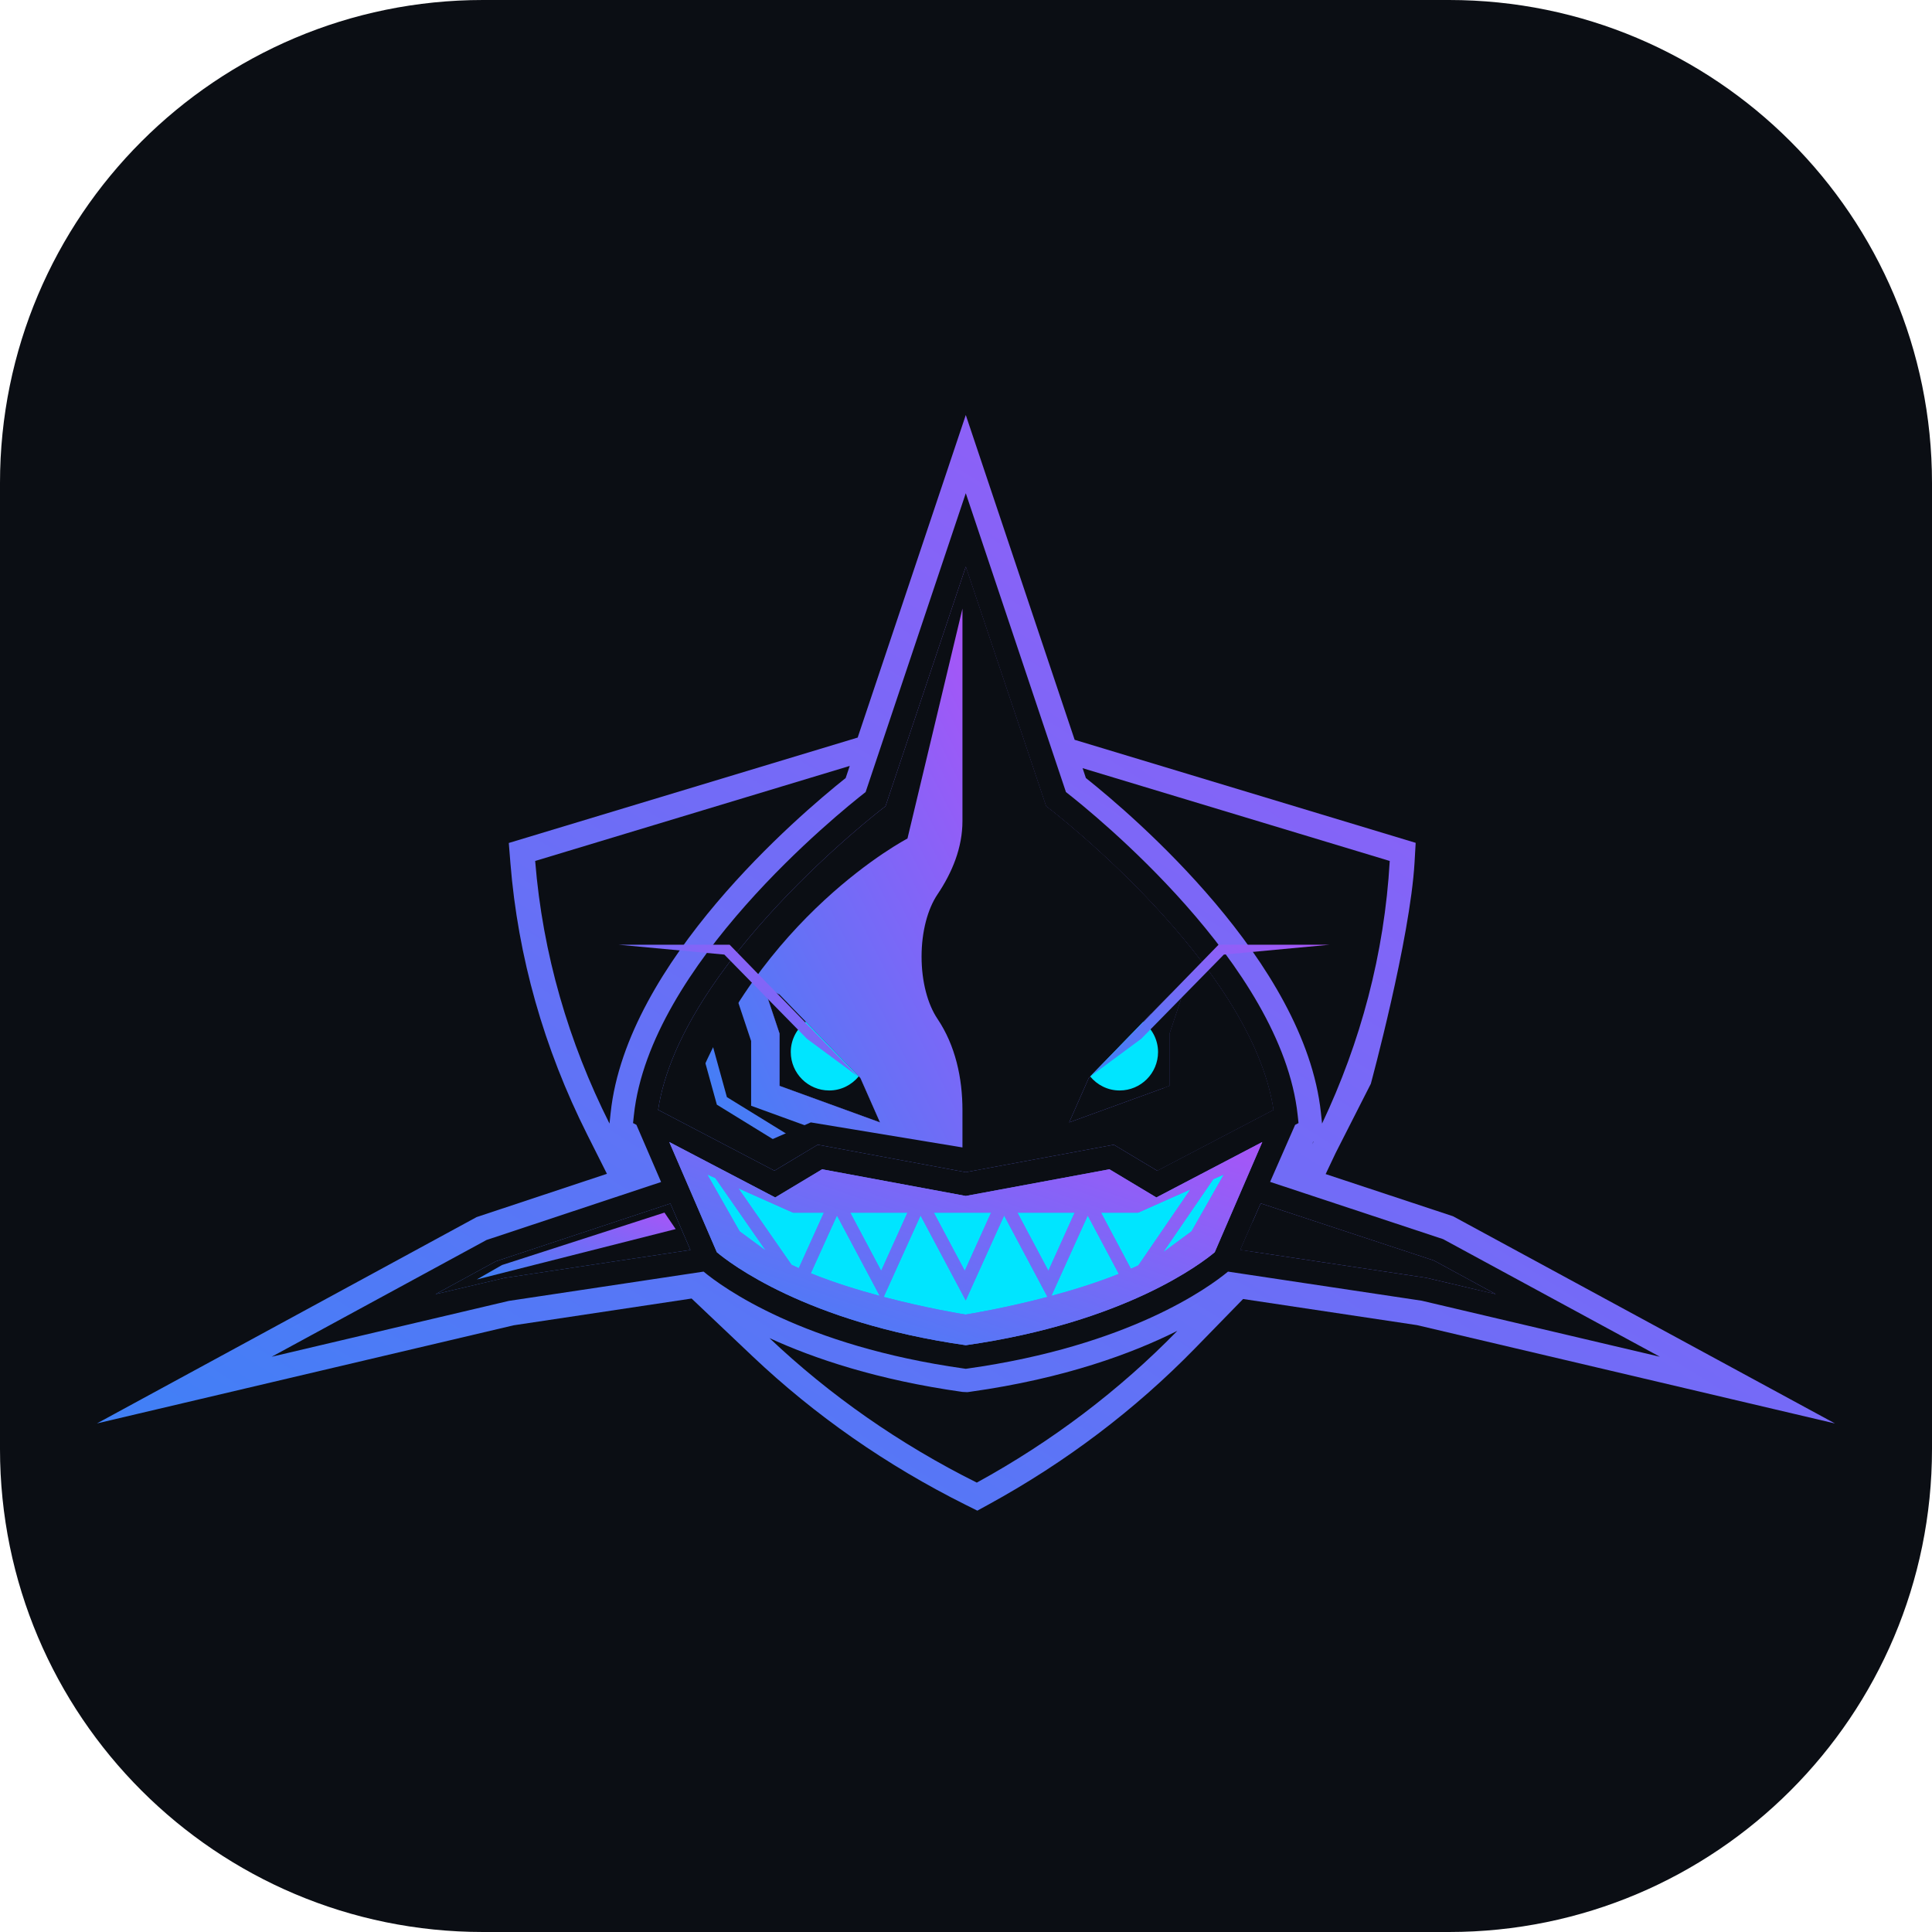
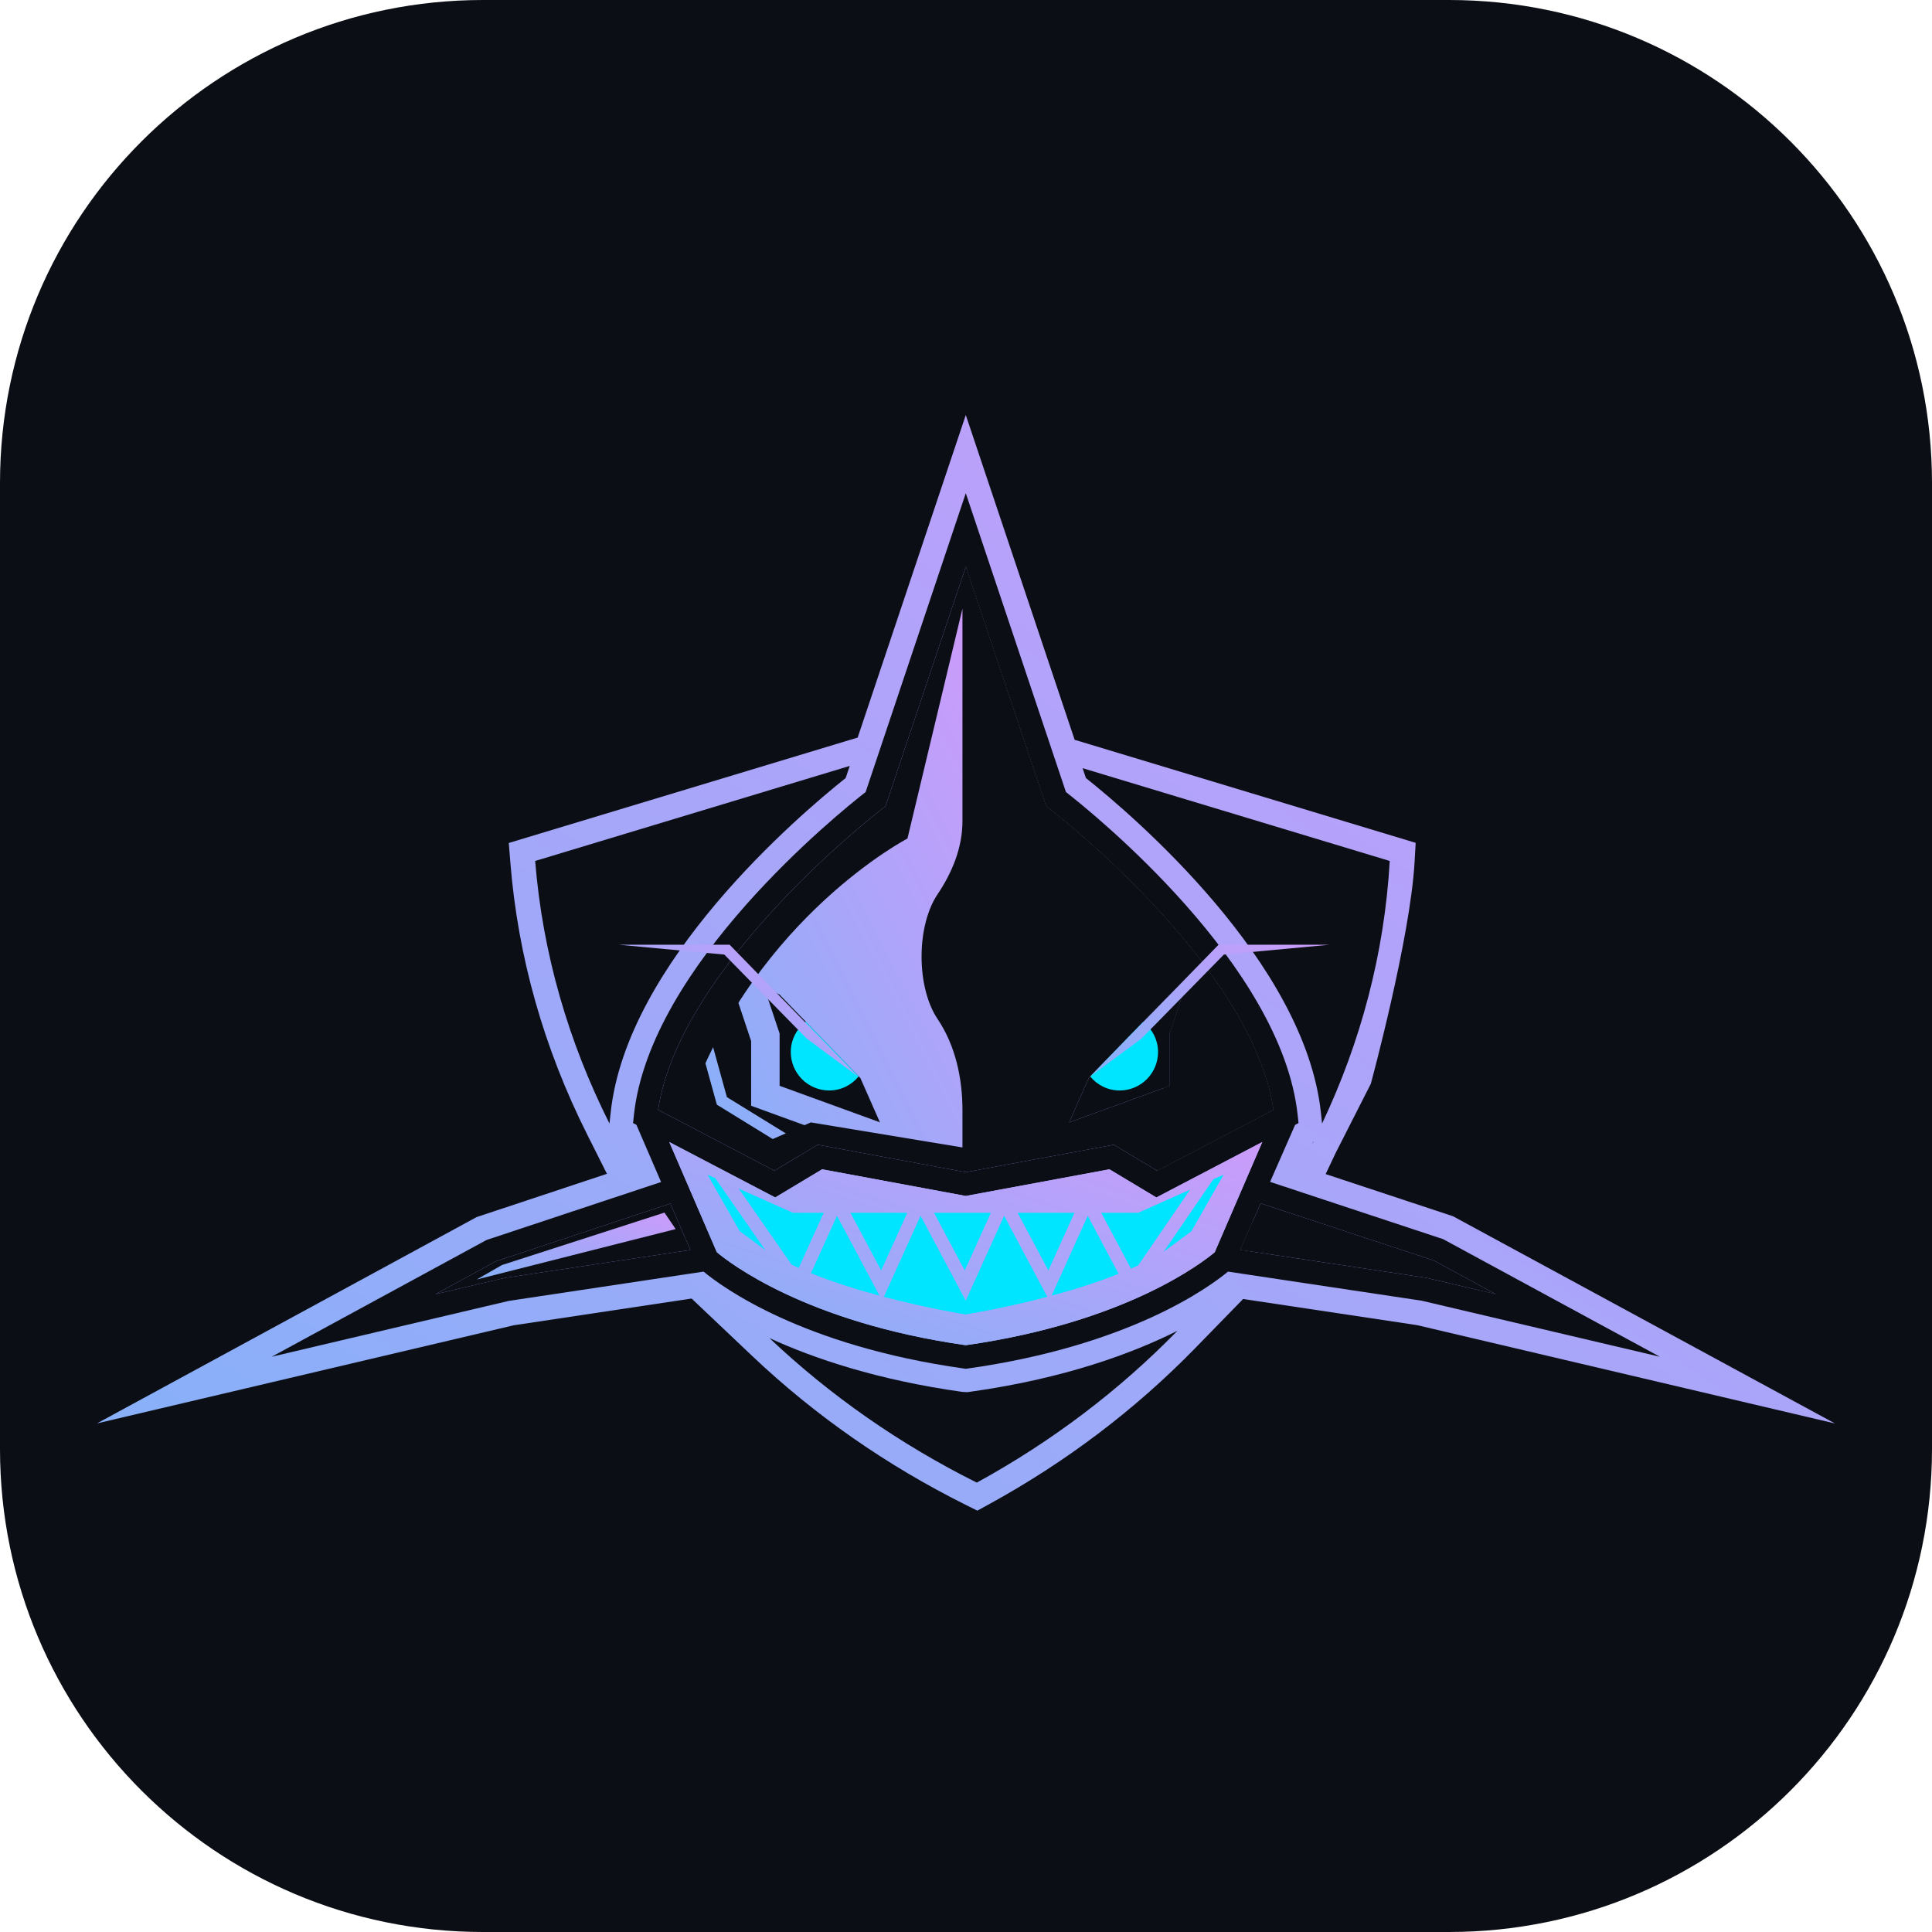
<svg xmlns="http://www.w3.org/2000/svg" viewBox="0 0 32 32" width="32" height="32" role="img" aria-label="Juke">
  <defs>
    <linearGradient id="jukeGrad" x1="0%" y1="0%" x2="100%" y2="100%">
-       <stop offset="0%" stop-color="#3B82F6" />
-       <stop offset="100%" stop-color="#A855F7" />
+       <stop offset="0%" stop-color="#85B1F9" />
+       <stop offset="100%" stop-color="#CC9BFA" />
    </linearGradient>
  </defs>
  <rect x="0" y="0" width="32" height="32" rx="8" fill="#0B0E14" />
  <g transform="translate(-16.908,-4.098) scale(0.051418)">
    <g transform="matrix(1.921154 0 0 1.921154 640 389.8519)" id="logo-logo">
      <g style="" paint-order="stroke">
        <g transform="matrix(0.9307168 0 0 -0.9307168 0 0)">
          <path style="stroke: none; stroke-width: 1; stroke-dasharray: none; stroke-linecap: butt; stroke-dashoffset: 0; stroke-linejoin: miter; stroke-miterlimit: 4; fill: url(#jukeGrad); fill-rule: nonzero; opacity: 1;" paint-order="stroke" transform=" translate(87.908, -45.7435)" d="M 0 0 L -0.162 0.088 L -23.11 7.684 L -21.329 11.444 L -14.971 23.953 C -14.971 23.953 -7.886 50.038 -7.093 63.838 L -6.891 67.36 L -68.329 85.922 L -87.941 144.437 L -107.419 86.324 L -170.271 67.336 L -169.982 63.735 C -168.625 46.837 -163.965 30.364 -156.13 14.775 L -152.59 7.733 L -176.067 -0.064 L -244.471 -37.236 L -169.405 -19.56 L -137.337 -14.737 L -126.384 -25.118 C -115.117 -35.794 -102.188 -44.808 -87.957 -51.905 L -85.861 -52.95 L -83.807 -51.826 C -69.93 -44.228 -57.418 -34.758 -46.618 -23.68 L -37.981 -14.821 L -6.647 -19.528 L 68.655 -37.245 z" stroke-linecap="round" />
        </g>
        <g transform="matrix(0.9307168 0 0 -0.9307168 -0.03108594 -5.335334)">
          <path style="stroke: none; stroke-width: 1; stroke-dasharray: none; stroke-linecap: butt; stroke-dashoffset: 0; stroke-linejoin: miter; stroke-miterlimit: 4; fill: #0B0E14; fill-rule: nonzero; opacity: 1;" paint-order="stroke" transform=" translate(0, -74.6205)" d="M 0 0 C -28.828 4.111 -42.677 14.92 -44.849 16.753 L -53.417 36.602 L -34.334 26.617 L -25.878 31.691 L 0 26.888 L 25.878 31.691 L 34.334 26.617 L 53.416 36.602 L 44.849 16.753 C 42.676 14.92 28.828 4.111 0 0 M -83.107 12.114 L -95.536 9.189 L -84.671 15.111 L -53.219 25.521 L -49.609 17.158 z M -14.979 96.703 L -14.463 97.096 L 0 140.247 L 14.463 97.096 L 14.979 96.703 C 15.351 96.422 51.455 68.687 55.426 42.403 L 34.474 31.44 L 26.676 36.118 L 0 31.169 L -26.676 36.118 L -34.474 31.44 L -55.426 42.403 C -51.457 68.669 -15.349 96.422 -14.979 96.703 M 84.328 15.261 L 95.479 9.198 L 82.936 12.145 L 49.454 17.181 L 53.127 25.554 z M 125.043 -2.077 L 85.995 19.106 L 54.825 29.424 L 59.332 39.697 L 59.945 40.02 L 59.793 41.441 C 56.908 68.465 22.882 95.883 18.045 99.652 L 0 153.491 L -18.046 99.652 C -22.882 95.883 -56.908 68.465 -59.793 41.441 L -59.945 40.02 L -59.338 39.701 L -54.892 29.399 L -86.338 18.957 L -125.043 -2.077 L -82.312 7.985 L -47.239 13.259 C -43.84 10.441 -29.446 -0.112 -0.292 -4.209 L 0 -4.25 L 0.292 -4.209 C 29.447 -0.112 43.84 10.441 47.239 13.259 L 82.141 8.016 Z" stroke-linecap="round" />
        </g>
        <g transform="matrix(0.9307168 0 0 -0.9307168 27.03937 15.38103)">
          <path style="stroke: none; stroke-width: 1; stroke-dasharray: none; stroke-linecap: butt; stroke-dashoffset: 0; stroke-linejoin: miter; stroke-miterlimit: 4; fill: #0B0E14; fill-rule: nonzero; opacity: 1;" paint-order="stroke" transform=" translate(7.639, 3.761)" d="M 0 0 L 2.82 8.462 L 0 7.052 L -14.573 -7.991 L -18.098 -15.984 L 0 -9.403 Z" stroke-linecap="round" />
        </g>
        <g transform="matrix(0.9307168 0 0 -0.9307168 -24.14531 15.38131)">
          <path style="stroke: none; stroke-width: 1; stroke-dasharray: none; stroke-linecap: butt; stroke-dashoffset: 0; stroke-linejoin: miter; stroke-miterlimit: 4; fill: #0B0E14; fill-rule: nonzero; opacity: 1;" paint-order="stroke" transform=" translate(-7.6385, -5.642)" d="M 0 0 L 18.098 -6.581 L 14.572 1.412 L 0 16.455 L -2.821 17.865 L 0 9.403 Z" stroke-linecap="round" />
        </g>
        <g transform="matrix(0.9307168 0 0 -0.9307168 -0.5897953 46.76489)">
          <path style="stroke: none; stroke-width: 1; stroke-dasharray: none; stroke-linecap: butt; stroke-dashoffset: 0; stroke-linejoin: miter; stroke-miterlimit: 4; fill: #00E5FF; fill-rule: nonzero; opacity: 1;" paint-order="stroke" transform=" translate(5.154, 5.235)" d="M 0 0 L -4.554 0 L -4.629 0 L -10.308 0 L -4.736 -10.47 z" stroke-linecap="round" />
        </g>
        <g transform="matrix(0.9307168 0 0 -0.9307168 -20.23918 49.10508)">
          <path style="stroke: none; stroke-width: 1; stroke-dasharray: none; stroke-linecap: butt; stroke-dashoffset: 0; stroke-linejoin: miter; stroke-miterlimit: 4; fill: #00E5FF; fill-rule: nonzero; opacity: 1;" paint-order="stroke" transform=" translate(-6.2075, -3.1725)" d="M 0 0 C 4.041 -1.636 8.379 -2.982 12.415 -4.067 L 4.709 10.412 Z" stroke-linecap="round" />
        </g>
        <g transform="matrix(0.9307168 0 0 -0.9307168 -14.60611 46.76489)">
          <path style="stroke: none; stroke-width: 1; stroke-dasharray: none; stroke-linecap: butt; stroke-dashoffset: 0; stroke-linejoin: miter; stroke-miterlimit: 4; fill: #00E5FF; fill-rule: nonzero; opacity: 1;" paint-order="stroke" transform=" translate(-5.153, 5.235)" d="M 0 0 L 5.571 -10.47 L 10.306 0 Z" stroke-linecap="round" />
        </g>
        <g transform="matrix(0.9307168 0 0 -0.9307168 13.4268 46.76489)">
          <path style="stroke: none; stroke-width: 1; stroke-dasharray: none; stroke-linecap: butt; stroke-dashoffset: 0; stroke-linejoin: miter; stroke-miterlimit: 4; fill: #00E5FF; fill-rule: nonzero; opacity: 1;" paint-order="stroke" transform=" translate(-5.153, 5.235)" d="M 0 0 L 5.571 -10.47 L 10.306 0 Z" stroke-linecap="round" />
        </g>
        <g transform="matrix(0.9307168 0 0 -0.9307168 30.14043 44.64332)">
          <path style="stroke: none; stroke-width: 1; stroke-dasharray: none; stroke-linecap: butt; stroke-dashoffset: 0; stroke-linejoin: miter; stroke-miterlimit: 4; fill: #00E5FF; fill-rule: nonzero; opacity: 1;" paint-order="stroke" transform=" translate(-1.374, 2.9555)" d="M 0 0 L -6.678 0 L -1.299 -10.108 C -0.846 -9.911 -0.398 -9.709 0.043 -9.502 L 9.426 4.197 Z" stroke-linecap="round" />
        </g>
        <g transform="matrix(0.9307168 0 0 -0.9307168 38.15595 42.00902)">
          <path style="stroke: none; stroke-width: 1; stroke-dasharray: none; stroke-linecap: butt; stroke-dashoffset: 0; stroke-linejoin: miter; stroke-miterlimit: 4; fill: #00E5FF; fill-rule: nonzero; opacity: 1;" paint-order="stroke" transform=" translate(3.547, 6.1515)" d="M 0 0 L -9.009 -13.154 L -3.906 -9.385 L 1.915 0.851 z" stroke-linecap="round" />
        </g>
        <g transform="matrix(0.9307168 0 0 -0.9307168 19.97281 49.10629)">
          <path style="stroke: none; stroke-width: 1; stroke-dasharray: none; stroke-linecap: butt; stroke-dashoffset: 0; stroke-linejoin: miter; stroke-miterlimit: 4; fill: #00E5FF; fill-rule: nonzero; opacity: 1;" paint-order="stroke" transform=" translate(-6.0735, -7.2405)" d="M 0 0 C 3.948 1.061 8.181 2.376 12.147 3.963 L 6.549 14.481 Z" stroke-linecap="round" />
        </g>
        <g transform="matrix(0.9307168 0 0 -0.9307168 -0.06384717 50.67399)">
          <path style="stroke: none; stroke-width: 1; stroke-dasharray: none; stroke-linecap: butt; stroke-dashoffset: 0; stroke-linejoin: miter; stroke-miterlimit: 4; fill: #00E5FF; fill-rule: nonzero; opacity: 1;" paint-order="stroke" transform=" translate(0.0255, -6.3725)" d="M 0 0 L -8.142 15.298 L -14.777 0.627 C -7.16 -1.383 -0.809 -2.421 -0.066 -2.54 L -0.066 -2.553 C -0.066 -2.553 -0.042 -2.549 -0.028 -2.546 C -0.014 -2.549 0.009 -2.553 0.009 -2.553 L 0.009 -2.54 C 0.752 -2.421 7.107 -1.381 14.726 0.629 L 6.919 15.298 Z" stroke-linecap="round" />
        </g>
        <g transform="matrix(0.9307168 0 0 -0.9307168 -38.46541 41.87956)">
          <path style="stroke: none; stroke-width: 1; stroke-dasharray: none; stroke-linecap: butt; stroke-dashoffset: 0; stroke-linejoin: miter; stroke-miterlimit: 4; fill: #00E5FF; fill-rule: nonzero; opacity: 1;" paint-order="stroke" transform=" translate(-5.272, 6.863)" d="M 0 0 L 5.821 -10.235 L 10.544 -13.726 L 1.448 -0.646 z" stroke-linecap="round" />
        </g>
        <g transform="matrix(0.9307168 0 0 -0.9307168 -30.99147 44.50371)">
          <path style="stroke: none; stroke-width: 1; stroke-dasharray: none; stroke-linecap: butt; stroke-dashoffset: 0; stroke-linejoin: miter; stroke-miterlimit: 4; fill: #00E5FF; fill-rule: nonzero; opacity: 1;" paint-order="stroke" transform=" translate(2.1455, 2.8055)" d="M 0 0 L -9.845 4.384 L -0.266 -9.395 C 0.163 -9.597 0.592 -9.798 1.034 -9.995 L 5.554 0 Z" stroke-linecap="round" />
        </g>
        <g transform="matrix(0.9307168 0 0 -0.9307168 67.4148 47.94309)">
          <path style="stroke: none; stroke-width: 1; stroke-dasharray: none; stroke-linecap: butt; stroke-dashoffset: 0; stroke-linejoin: miter; stroke-miterlimit: 4; fill: #0B0E14; fill-rule: nonzero; opacity: 1;" paint-order="stroke" transform=" translate(10.4695, -5.2305)" d="M 0 0 L 12.543 -2.947 L 1.392 3.115 L -29.809 13.408 L -33.482 5.035 Z" stroke-linecap="round" />
        </g>
        <g transform="matrix(0.9307168 0 0 -0.9307168 -67.57516 47.96226)">
          <path style="stroke: none; stroke-width: 1; stroke-dasharray: none; stroke-linecap: butt; stroke-dashoffset: 0; stroke-linejoin: miter; stroke-miterlimit: 4; fill: #0B0E14; fill-rule: nonzero; opacity: 1;" paint-order="stroke" transform=" translate(-22.9635, -8.166)" d="M 0 0 L 12.429 2.925 L 45.927 7.969 L 42.316 16.332 L 10.865 5.922 Z" stroke-linecap="round" />
        </g>
        <g transform="matrix(0.9307168 0 0 -0.9307168 -0.03117901 47.08217)">
          <path style="stroke: none; stroke-width: 1; stroke-dasharray: none; stroke-linecap: butt; stroke-dashoffset: 0; stroke-linejoin: miter; stroke-miterlimit: 4; fill: url(#jukeGrad); fill-rule: nonzero; opacity: 1;" paint-order="stroke" transform=" translate(31.087, -3.926)" d="M 0 0 C -0.441 -0.207 -0.889 -0.409 -1.342 -0.606 L -6.721 9.502 L -0.043 9.502 L 9.382 13.699 z M 15.404 16.379 L 9.583 6.144 L 4.481 2.374 L 13.49 15.528 Z M -15.667 -5.489 L -9.119 8.992 L -3.52 -1.526 C -7.486 -3.113 -11.72 -4.429 -15.667 -5.489 M -21.78 9.502 L -11.474 9.502 L -16.209 -0.968 z M -31.087 -8.846 L -31.087 -8.858 C -31.087 -8.858 -31.111 -8.854 -31.125 -8.852 C -31.139 -8.854 -31.163 -8.858 -31.163 -8.858 L -31.163 -8.846 C -31.906 -8.727 -38.257 -7.688 -45.874 -5.679 L -39.238 8.992 L -31.097 -6.306 L -24.178 8.992 L -16.371 -5.677 C -23.99 -7.687 -30.345 -8.727 -31.087 -8.846 M -51.9 9.502 L -41.594 9.502 L -46.329 -0.968 z M -59.007 -1.42 L -54.297 8.992 L -46.592 -5.487 C -50.628 -4.402 -54.966 -3.056 -59.007 -1.42 M -62.473 0.107 L -72.051 13.886 L -62.207 9.502 L -56.653 9.502 L -61.173 -0.493 C -61.614 -0.296 -62.043 -0.095 -62.473 0.107 M -71.833 6.144 L -77.654 16.379 L -76.206 15.733 L -67.11 2.653 z M -31.163 9.502 L -31.087 9.502 L -26.533 9.502 L -31.269 -0.968 L -36.841 9.502 z M -5.208 17.316 L -31.087 12.513 L -56.965 17.316 L -65.421 12.242 L -84.503 22.227 L -75.936 2.378 C -73.764 0.545 -59.915 -10.264 -31.087 -14.375 C -2.259 -10.264 11.589 0.545 13.762 2.378 L 22.329 22.227 L 3.247 12.242 Z" stroke-linecap="round" />
        </g>
        <g transform="matrix(0.9307168 0 0 -0.9307168 -0.03099287 -15.65438)">
          <path style="stroke: none; stroke-width: 1; stroke-dasharray: none; stroke-linecap: butt; stroke-dashoffset: 0; stroke-linejoin: miter; stroke-miterlimit: 4; fill: #0B0E14; fill-rule: nonzero; opacity: 1;" paint-order="stroke" transform=" translate(36.7245, -38.988)" d="M 0 0 L -18.098 -6.581 L -14.573 1.412 L 0 16.455 L 2.82 17.865 L 0 9.403 Z M -70.272 0 L -70.272 9.403 L -73.093 17.865 L -70.272 16.455 L -55.7 1.412 L -52.175 -6.581 z M -21.746 49.983 L -22.261 50.376 L -36.725 93.527 L -51.188 50.376 L -51.704 49.983 C -52.074 49.702 -88.182 21.949 -92.15 -4.316 L -71.199 -15.279 L -63.401 -10.602 L -36.725 -15.551 L -10.049 -10.602 L -2.251 -15.279 L 18.701 -4.316 C 14.73 21.968 -21.374 49.702 -21.746 49.983" stroke-linecap="round" />
        </g>
        <g transform="matrix(0.9307168 0 0 -0.9307168 25.76168 -15.78105)">
          <path style="stroke: none; stroke-width: 1; stroke-dasharray: none; stroke-linecap: butt; stroke-dashoffset: 0; stroke-linejoin: miter; stroke-miterlimit: 4; fill: #0B0E14; fill-rule: nonzero; opacity: 1;" paint-order="stroke" transform=" translate(27.713, -43.4405)" d="M 0 0 C -3.971 26.284 -40.075 54.019 -40.447 54.3 L -40.962 54.692 L -55.426 97.844 L -46.119 50.415 C -46.119 50.415 -28.615 38.511 -22.07 17.294 L -18.701 20.771 L -15.881 22.182 L -18.701 13.72 L -18.701 4.316 L -19.722 3.944 C -19.489 -0.719 -19.821 -5.687 -20.952 -10.963 z" stroke-linecap="round" />
        </g>
        <g transform="matrix(0.9307168 0 0 -0.9307168 -65.35084 47.48648)">
          <path style="stroke: none; stroke-width: 1; stroke-dasharray: none; stroke-linecap: butt; stroke-dashoffset: 0; stroke-linejoin: miter; stroke-miterlimit: 4; fill: url(#jukeGrad); fill-rule: nonzero; opacity: 1;" paint-order="stroke" transform=" translate(15.8985, 6.025)" d="M 0 0 L -29.273 -9.449 L -33.816 -12.05 L 2.019 -2.97 z" stroke-linecap="round" />
        </g>
        <g transform="matrix(0.9307168 0 0 -0.9307168 67.41517 49.52465)">
          <path style="stroke: none; stroke-width: 1; stroke-dasharray: none; stroke-linecap: butt; stroke-dashoffset: 0; stroke-linejoin: miter; stroke-miterlimit: 4; fill: #0B0E14; fill-rule: nonzero; opacity: 1;" paint-order="stroke" transform=" translate(23.0125, -6.4785)" d="M 0 0 L -43.844 12.957 L -46.025 7.982 L -16.784 4.209 Z" stroke-linecap="round" />
        </g>
        <g transform="matrix(0.9307168 0 0 -0.9307168 -23.6739 15.63753)">
          <path style="stroke: none; stroke-width: 1; stroke-dasharray: none; stroke-linecap: butt; stroke-dashoffset: 0; stroke-linejoin: miter; stroke-miterlimit: 4; fill: #00E5FF; fill-rule: nonzero; opacity: 1;" paint-order="stroke" transform=" translate(-6.1255, 0.727)" d="M 0 0 C 0 -3.822 3.1 -6.922 6.923 -6.922 C 9.08 -6.922 10.982 -5.917 12.251 -4.371 L 2.72 5.468 C 1.077 4.201 0 2.236 0 0" stroke-linecap="round" />
        </g>
        <g transform="matrix(0.9307168 0 0 -0.9307168 26.51845 15.65224)">
          <path style="stroke: none; stroke-width: 1; stroke-dasharray: none; stroke-linecap: butt; stroke-dashoffset: 0; stroke-linejoin: miter; stroke-miterlimit: 4; fill: #00E5FF; fill-rule: nonzero; opacity: 1;" paint-order="stroke" transform=" translate(-0.813, -6.179)" d="M 0 0 C 3.824 0 6.923 3.1 6.923 6.922 C 6.923 9.14 5.862 11.093 4.241 12.358 L -5.297 2.514 C -4.027 0.988 -2.139 0 0 0" stroke-linecap="round" />
        </g>
        <g transform="matrix(0.9307168 0 0 -0.9307168 -45.86237 -3.031438)">
          <path style="stroke: none; stroke-width: 1; stroke-dasharray: none; stroke-linecap: butt; stroke-dashoffset: 0; stroke-linejoin: miter; stroke-miterlimit: 4; fill: #0B0E14; fill-rule: nonzero; opacity: 1;" paint-order="stroke" transform=" translate(-14.735, -30.2555)" d="M 0 0 C 2.896 27.128 33.816 53.5 42.339 60.291 L 43.07 62.47 L -13.6 45.349 C -12.252 28.571 -7.553 12.65 -0.21 -1.959 Z" stroke-linecap="round" />
        </g>
        <g transform="matrix(0.9307168 0 0 -0.9307168 1.250976 74.42942)">
          <path style="stroke: none; stroke-width: 1; stroke-dasharray: none; stroke-linecap: butt; stroke-dashoffset: 0; stroke-linejoin: miter; stroke-miterlimit: 4; fill: #0B0E14; fill-rule: nonzero; opacity: 1;" paint-order="stroke" transform=" translate(-0.5, 2.705)" d="M 0 0 L -0.586 -0.082 L -1.465 -0.041 C -16.75 2.106 -28.169 5.952 -36.24 9.653 C -25.376 -0.642 -12.79 -9.446 1.106 -16.377 C 14.657 -8.957 26.83 0.29 37.24 10.967 C 29.125 6.897 16.935 2.38 0 0" stroke-linecap="round" />
        </g>
        <g transform="matrix(0.9307168 0 0 -0.9307168 45.30478 -2.843433)">
          <path style="stroke: none; stroke-width: 1; stroke-dasharray: none; stroke-linecap: butt; stroke-dashoffset: 0; stroke-linejoin: miter; stroke-miterlimit: 4; fill: #0B0E14; fill-rule: nonzero; opacity: 1;" paint-order="stroke" transform=" translate(-27.0725, 30.2375)" d="M 0 0 C 8.523 -6.791 39.444 -33.163 42.34 -60.291 L 42.549 -62.25 C 49.486 -47.598 53.779 -31.679 54.74 -14.942 L -0.595 1.775 Z" stroke-linecap="round" />
        </g>
        <g transform="matrix(0.9307168 0 0 -0.9307168 58.16394 30.19199)">
          <path style="stroke: none; stroke-width: 1; stroke-dasharray: none; stroke-linecap: butt; stroke-dashoffset: 0; stroke-linejoin: miter; stroke-miterlimit: 4; fill: #0B0E14; fill-rule: nonzero; opacity: 1;" paint-order="stroke" transform=" translate(-0.133, -0.2435)" d="M 0 0 C 0.084 0.164 0.182 0.322 0.266 0.487 L 0.199 0.452 Z" stroke-linecap="round" />
        </g>
        <g transform="matrix(0.9307168 0 0 -0.9307168 40.87904 8.016078)">
          <path style="stroke: none; stroke-width: 1; stroke-dasharray: none; stroke-linecap: butt; stroke-dashoffset: 0; stroke-linejoin: miter; stroke-miterlimit: 4; fill: url(#jukeGrad); fill-rule: nonzero; opacity: 1;" paint-order="stroke" transform=" translate(-21.5395, -11.87)" d="M 0 0 L 23.115 23.74 L 43.079 23.74 L 24.075 21.966 L 9.211 6.812" stroke-linecap="round" />
        </g>
        <g transform="matrix(0.9307168 0 0 -0.9307168 35.68871 16.84476)">
          <path style="stroke: none; stroke-width: 1; stroke-dasharray: none; stroke-linecap: butt; stroke-dashoffset: 0; stroke-linejoin: miter; stroke-miterlimit: 4; fill: #0B0E14; fill-rule: nonzero; opacity: 1;" paint-order="stroke" transform=" translate(5.4215, -6.096)" d="M 0 0 L -11.16 -6.873 L -14.109 -5.104 L -4.362 -1.558 L -4.362 10.108 L -1.375 19.065 C 0.322 16.712 1.854 14.278 3.266 11.82 Z" stroke-linecap="round" />
        </g>
        <g transform="matrix(0.9307168 0 0 -0.9307168 40.47408 22.44098)">
          <path style="stroke: none; stroke-width: 1; stroke-dasharray: none; stroke-linecap: butt; stroke-dashoffset: 0; stroke-linejoin: miter; stroke-miterlimit: 4; fill: #0B0E14; fill-rule: nonzero; opacity: 1;" paint-order="stroke" transform=" translate(2.0885, -1.4435)" d="M 0 0 L 2.927 10.593 C 4.612 7.322 5.948 4.006 6.759 0.705 L -9.313 -7.706 L -10.936 -6.731 z" stroke-linecap="round" />
        </g>
        <g transform="matrix(0.9307168 0 0 -0.9307168 -23.39608 -14.21782)">
          <path style="stroke: none; stroke-width: 1; stroke-dasharray: none; stroke-linecap: butt; stroke-dashoffset: 0; stroke-linejoin: miter; stroke-miterlimit: 4; fill: url(#jukeGrad); fill-rule: nonzero; opacity: 1;" paint-order="stroke" transform=" translate(-8.4435, -37.4445)" d="M 0 0 L 0 9.403 L -2.821 17.865 L 0 16.455 L 14.572 1.412 L 18.098 -6.581 Z M 25.582 23.287 C 25.582 27.848 26.704 31.904 28.447 34.494 C 31.117 38.462 32.948 42.931 32.948 47.713 L 32.948 85.982 L 23.041 44.56 C 23.041 44.56 -3.875 30.583 -16.061 -2.452 L -2.476 -10.118 L 5.628 -6.581 L 32.948 -11.093 L 32.948 -4.384 C 32.948 1.407 31.68 7.273 28.447 12.078 C 26.704 14.667 25.582 18.725 25.582 23.287" stroke-linecap="round" />
        </g>
        <g transform="matrix(0.9307168 0 0 -0.9307168 -35.04009 16.84476)">
          <path style="stroke: none; stroke-width: 1; stroke-dasharray: none; stroke-linecap: butt; stroke-dashoffset: 0; stroke-linejoin: miter; stroke-miterlimit: 4; fill: #0B0E14; fill-rule: nonzero; opacity: 1;" paint-order="stroke" transform=" translate(-5.4215, -6.096)" d="M 0 0 L 11.16 -6.873 L 14.109 -5.104 L 4.363 -1.558 L 4.363 10.108 L 1.375 19.065 C -0.322 16.712 -1.854 14.278 -3.266 11.82 Z" stroke-linecap="round" />
        </g>
        <g transform="matrix(0.9307168 0 0 -0.9307168 -39.82547 22.44098)">
          <path style="stroke: none; stroke-width: 1; stroke-dasharray: none; stroke-linecap: butt; stroke-dashoffset: 0; stroke-linejoin: miter; stroke-miterlimit: 4; fill: #0B0E14; fill-rule: nonzero; opacity: 1;" paint-order="stroke" transform=" translate(-2.0885, -1.4435)" d="M 0 0 L -2.927 10.593 C -4.611 7.322 -5.948 4.006 -6.759 0.705 L 9.314 -7.706 L 10.936 -6.731 z" stroke-linecap="round" />
        </g>
        <g transform="matrix(0.9307168 0 0 -0.9307168 -38.15725 8.016078)">
          <path style="stroke: none; stroke-width: 1; stroke-dasharray: none; stroke-linecap: butt; stroke-dashoffset: 0; stroke-linejoin: miter; stroke-miterlimit: 4; fill: url(#jukeGrad); fill-rule: nonzero; opacity: 1;" paint-order="stroke" transform=" translate(21.5395, -11.87)" d="M 0 0 L -23.115 23.74 L -43.079 23.74 L -24.075 21.966 L -9.211 6.812" stroke-linecap="round" />
        </g>
      </g>
    </g>
  </g>
</svg>
